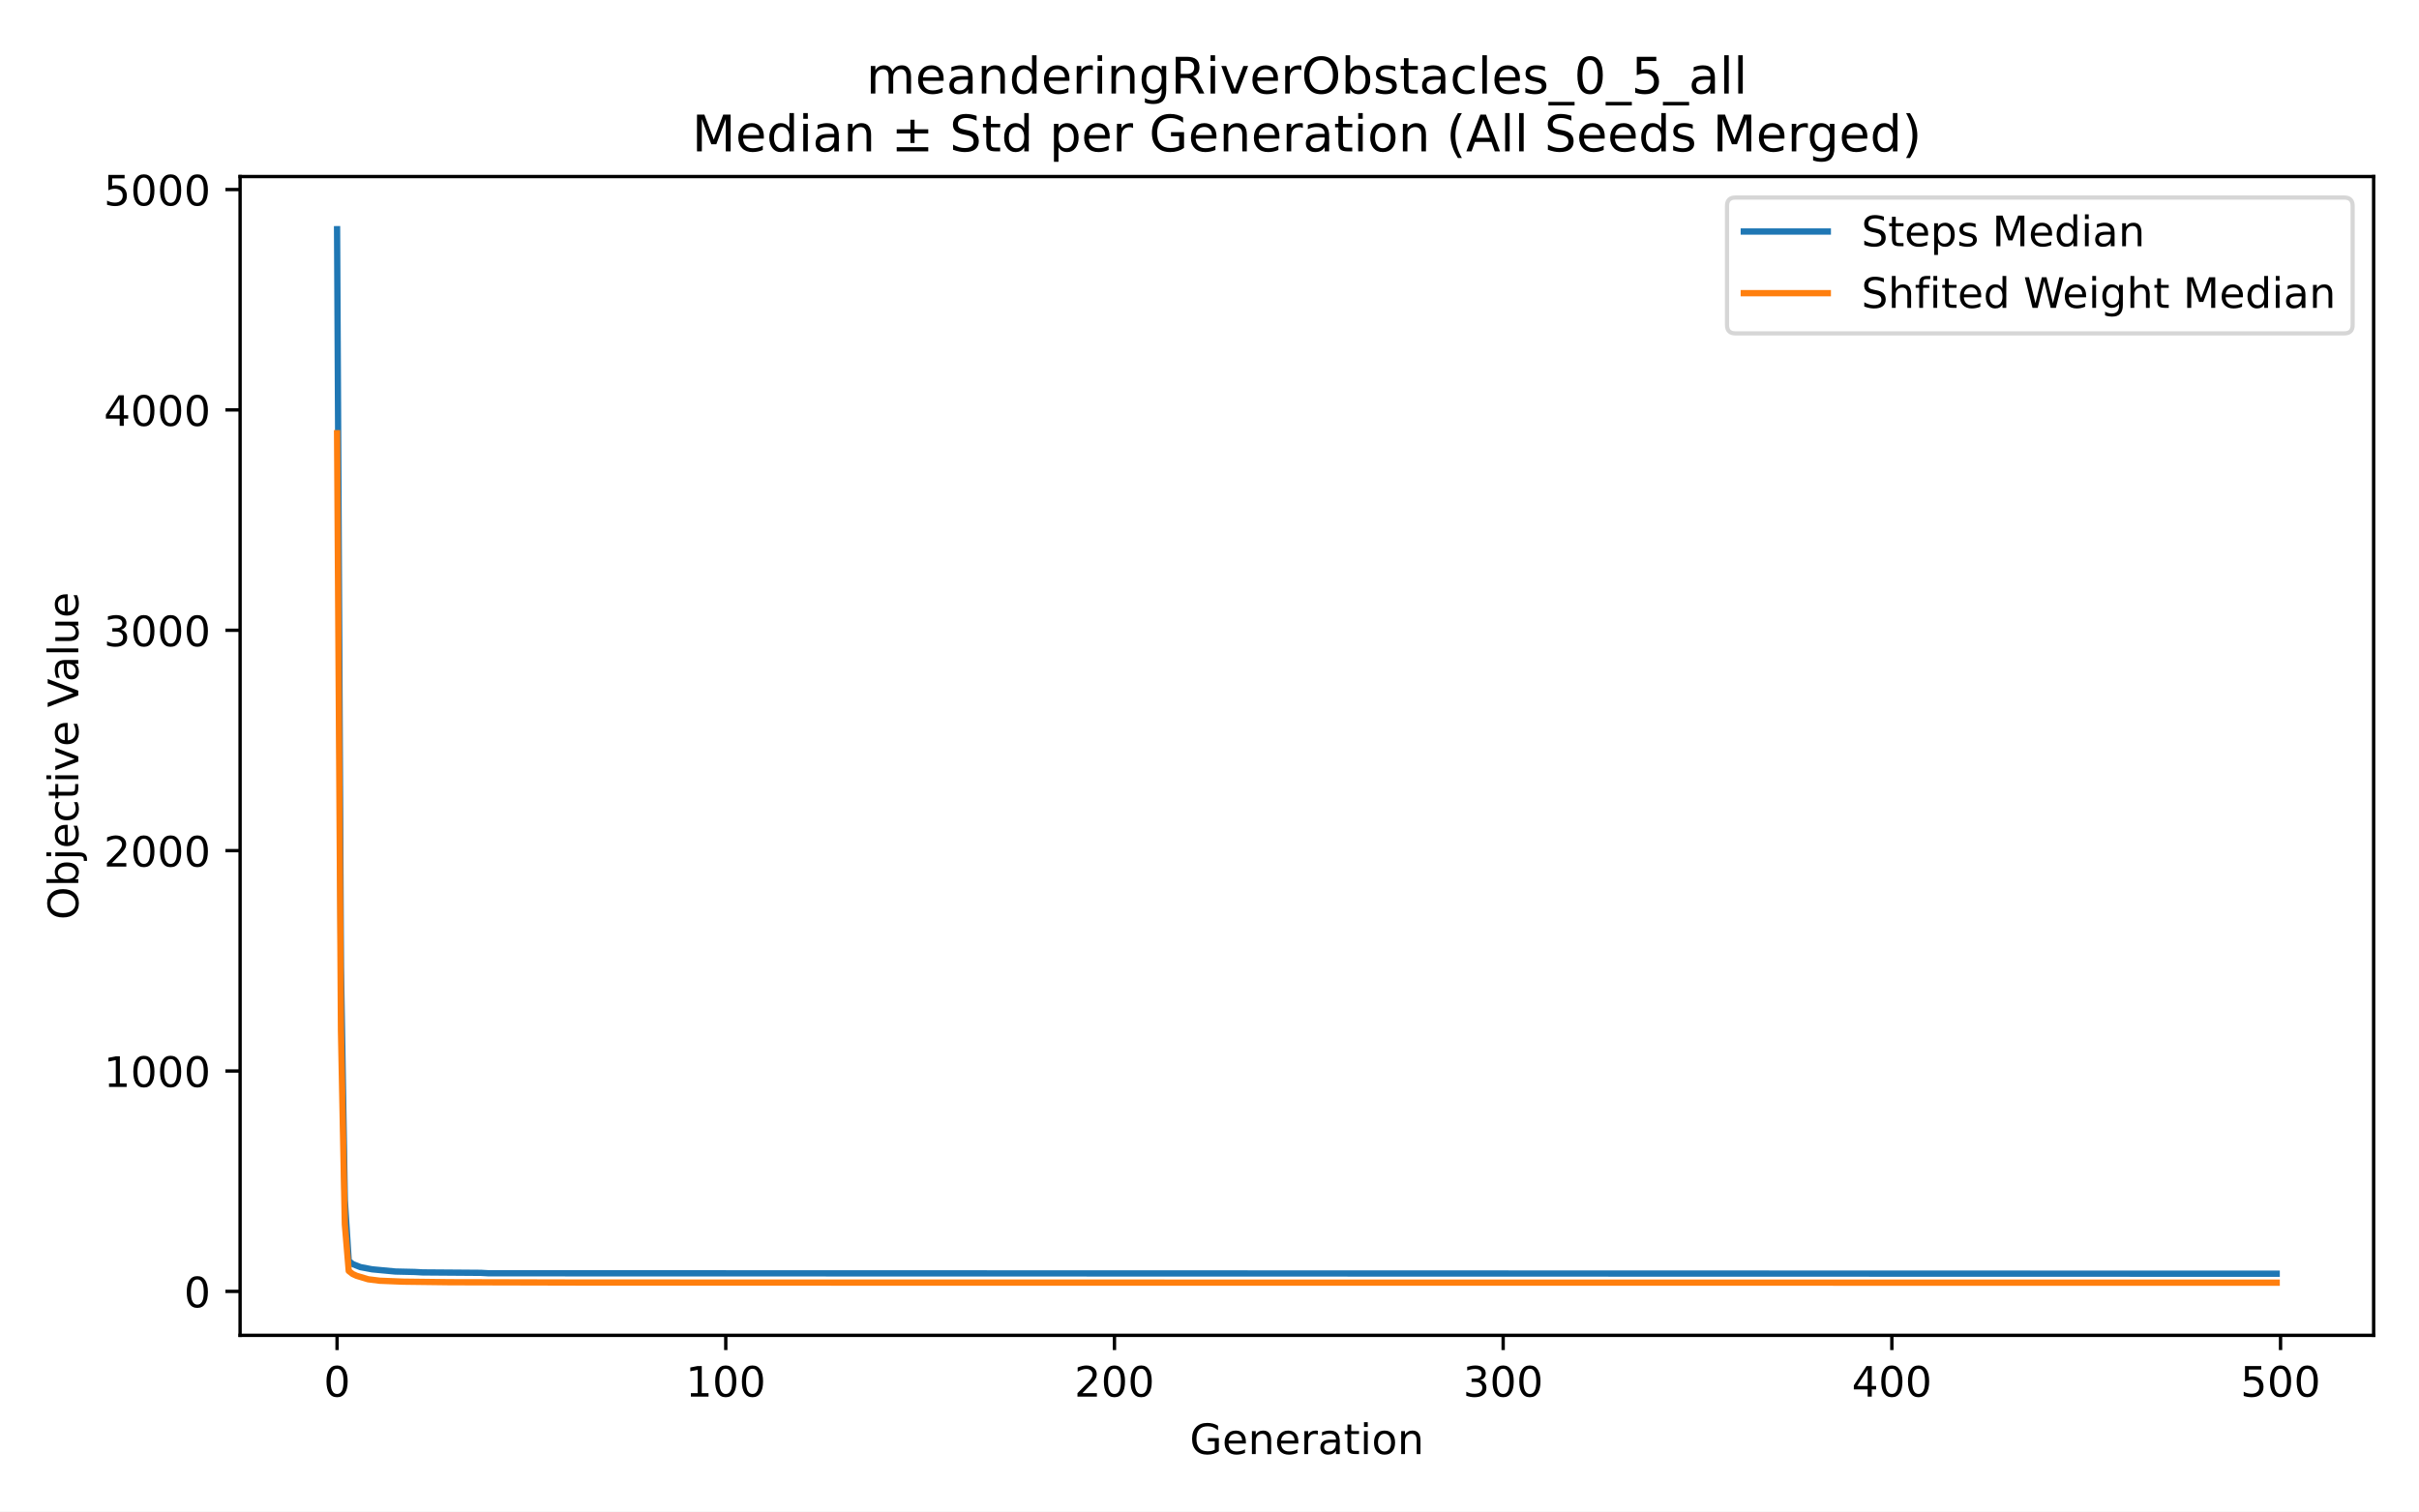
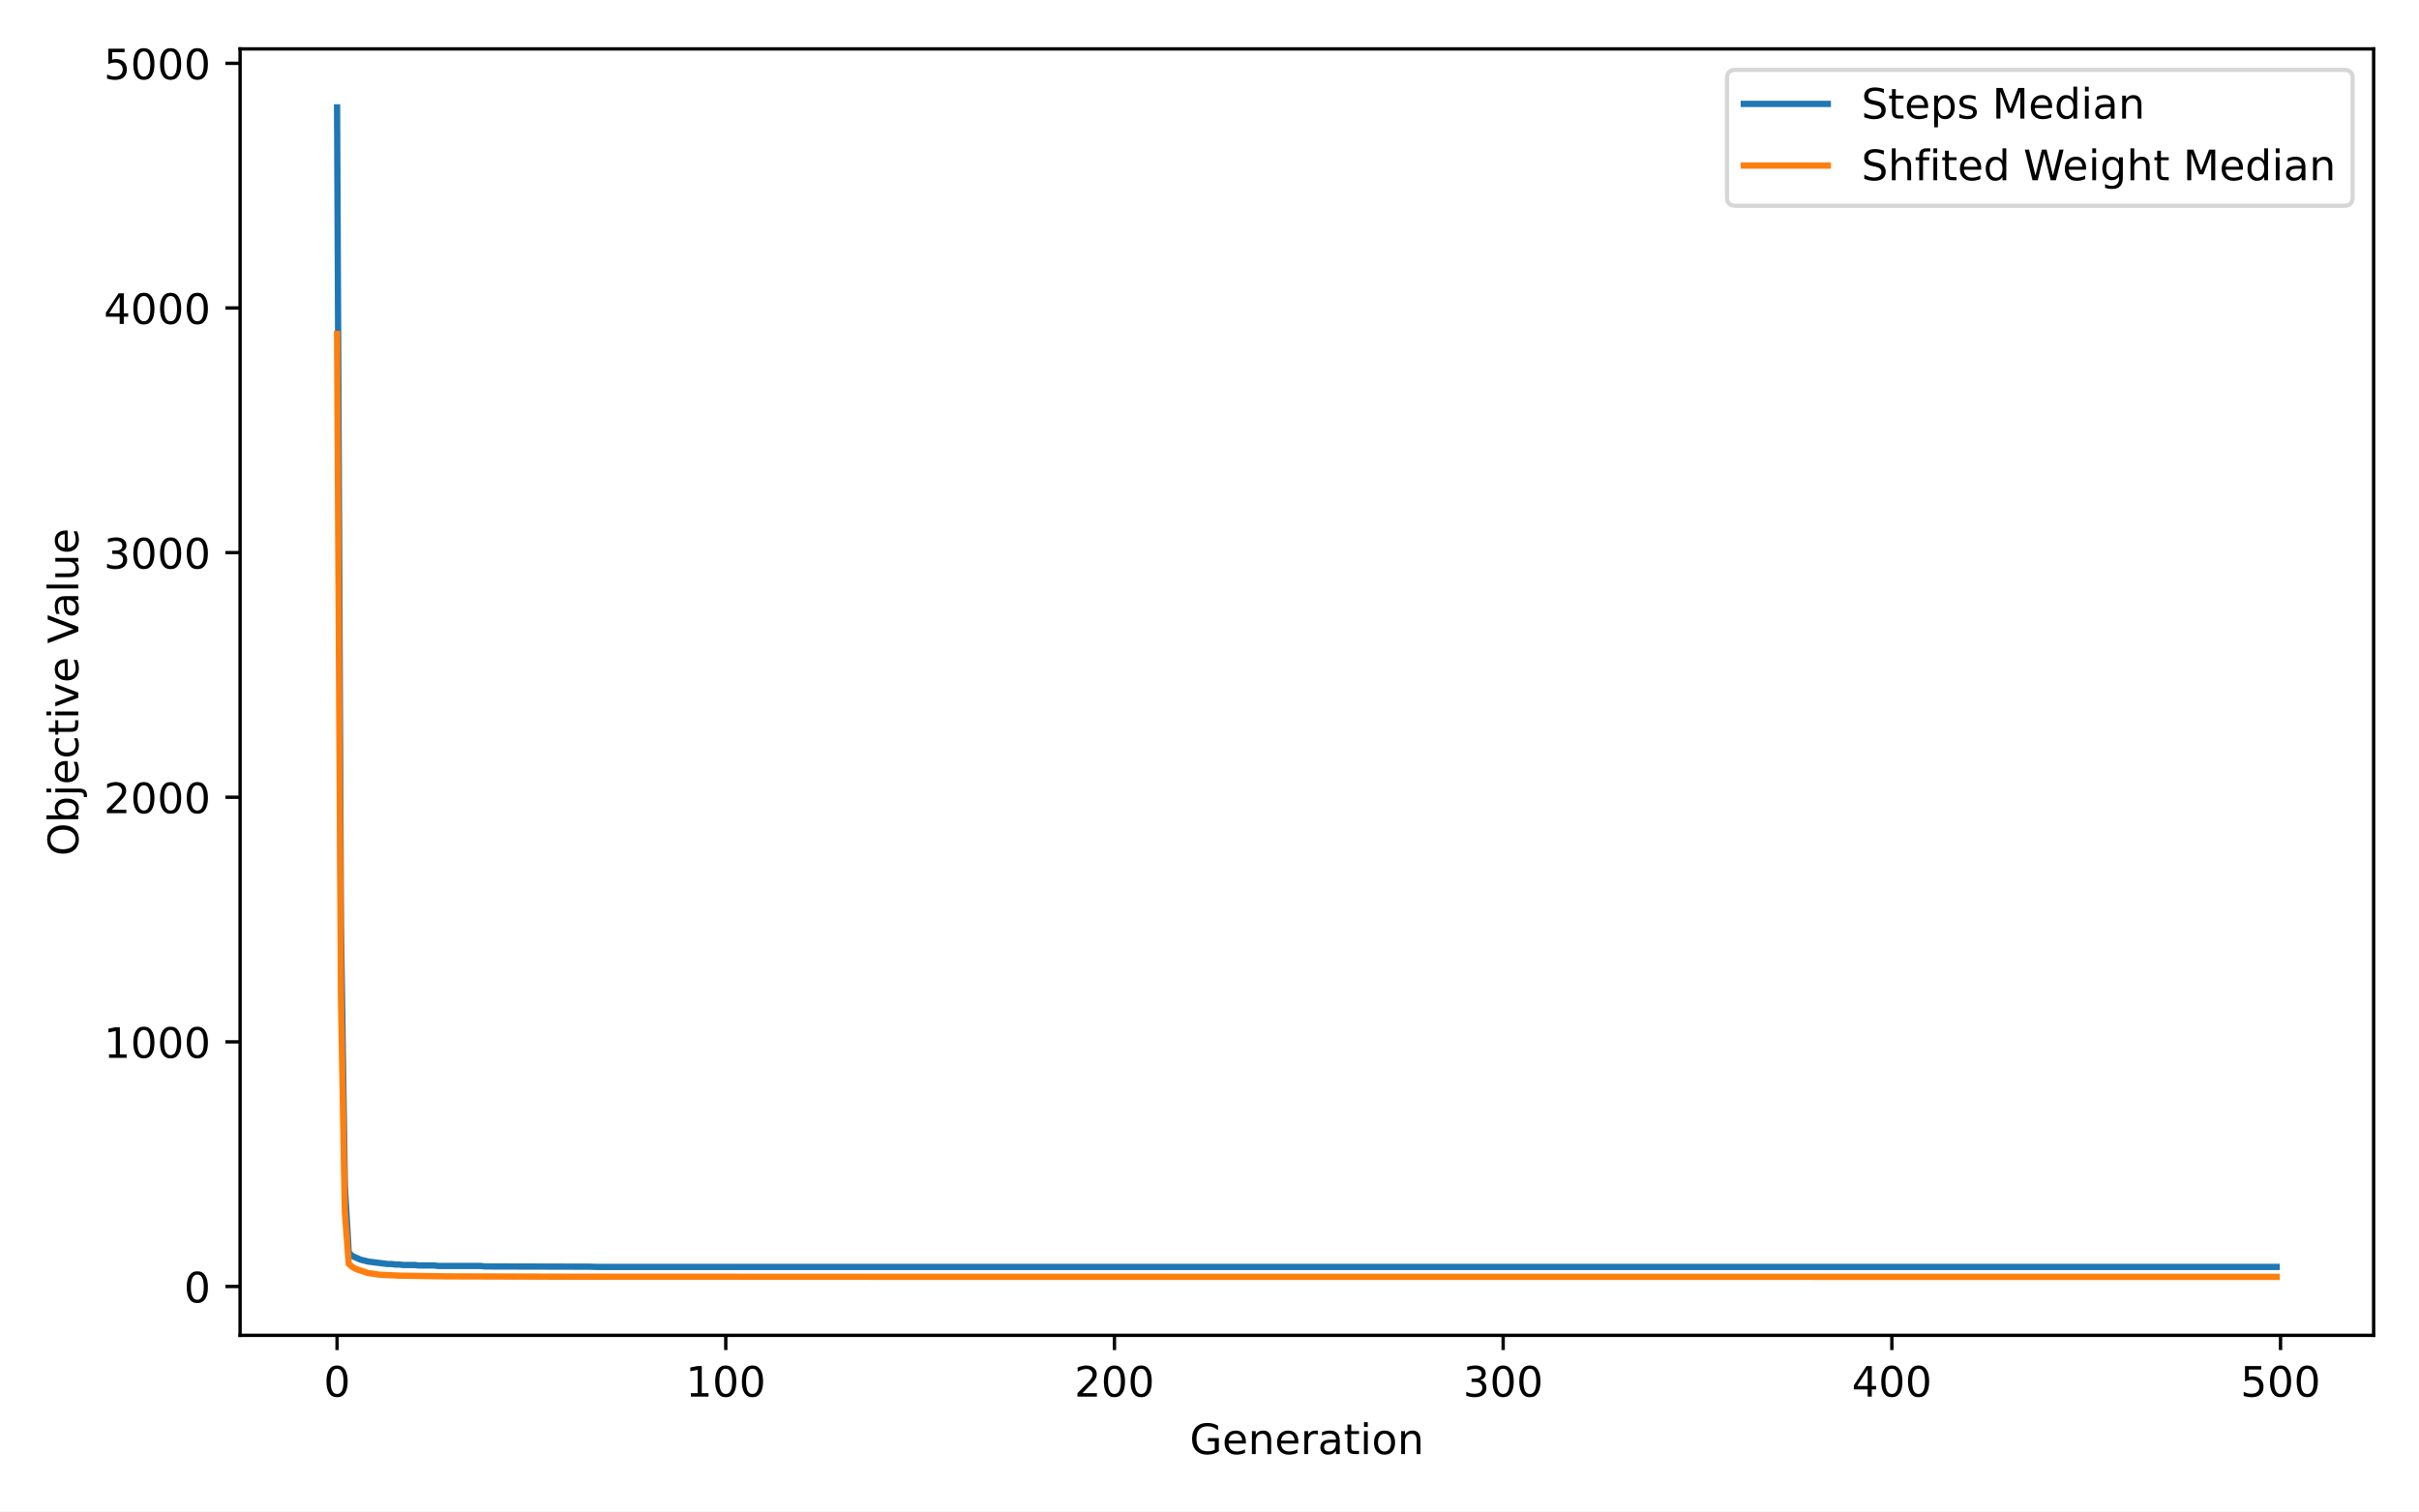
<svg xmlns="http://www.w3.org/2000/svg" xmlns:xlink="http://www.w3.org/1999/xlink" width="576pt" height="360pt" viewBox="0 0 576 360" version="1.1">
  <defs>
    <style type="text/css">*{stroke-linejoin: round; stroke-linecap: butt}</style>
  </defs>
  <g id="figure_1">
    <g id="patch_1">
      <path d="M 0 360  L 576 360  L 576 0  L 0 0  z " style="fill: #ffffff" />
    </g>
    <g id="axes_1">
      <g id="patch_2">
-         <path d="M 57.17 318.04  L 565.2 318.04  L 565.2 42.047  L 57.17 42.047  z " style="fill: #ffffff" />
+         <path d="M 57.17 318.04  L 565.2 318.04  L 565.2 11.648  L 57.17 11.648  z " style="fill: #ffffff" />
      </g>
      <g id="matplotlib.axis_1">
        <g id="xtick_1">
          <g id="line2d_1">
            <defs>
-               <path id="m5fe40864ac" d="M 0 0  L 0 3.5  " style="stroke: #000000; stroke-width: 0.8" />
-             </defs>
-             <g>
-               <use xlink:href="#m5fe40864ac" x="80.262" y="318.04" style="stroke: #000000; stroke-width: 0.8" />
+               <path id="m62bee8191a" d="M 0 0  L 0 3.5  " style="stroke: #000000; stroke-width: 0.8" />
+             </defs>
+             <g>
+               <use xlink:href="#m62bee8191a" x="80.262" y="318.04" style="stroke: #000000; stroke-width: 0.8" />
            </g>
          </g>
          <g id="text_1">
            <g transform="translate(77.08102 332.6384) scale(0.1 -0.1)">
              <defs>
                <path id="DejaVuSans-30" d="M 2034 4250  Q 1547 4250 1301 3770  Q 1056 3291 1056 2328  Q 1056 1369 1301 889  Q 1547 409 2034 409  Q 2525 409 2770 889  Q 3016 1369 3016 2328  Q 3016 3291 2770 3770  Q 2525 4250 2034 4250  z M 2034 4750  Q 2819 4750 3233 4129  Q 3647 3509 3647 2328  Q 3647 1150 3233 529  Q 2819 -91 2034 -91  Q 1250 -91 836 529  Q 422 1150 422 2328  Q 422 3509 836 4129  Q 1250 4750 2034 4750  z " transform="scale(0.015625)" />
              </defs>
              <use xlink:href="#DejaVuSans-30" />
            </g>
          </g>
        </g>
        <g id="xtick_2">
          <g id="line2d_2">
            <g>
-               <use xlink:href="#m5fe40864ac" x="172.816" y="318.04" style="stroke: #000000; stroke-width: 0.8" />
+               <use xlink:href="#m62bee8191a" x="172.816" y="318.04" style="stroke: #000000; stroke-width: 0.8" />
            </g>
          </g>
          <g id="text_2">
            <g transform="translate(163.2727 332.6384) scale(0.1 -0.1)">
              <defs>
                <path id="DejaVuSans-31" d="M 794 531  L 1825 531  L 1825 4091  L 703 3866  L 703 4441  L 1819 4666  L 2450 4666  L 2450 531  L 3481 531  L 3481 0  L 794 0  L 794 531  z " transform="scale(0.015625)" />
              </defs>
              <use xlink:href="#DejaVuSans-31" />
              <use xlink:href="#DejaVuSans-30" x="63.623" />
              <use xlink:href="#DejaVuSans-30" x="127.246" />
            </g>
          </g>
        </g>
        <g id="xtick_3">
          <g id="line2d_3">
            <g>
-               <use xlink:href="#m5fe40864ac" x="265.371" y="318.04" style="stroke: #000000; stroke-width: 0.8" />
+               <use xlink:href="#m62bee8191a" x="265.371" y="318.04" style="stroke: #000000; stroke-width: 0.8" />
            </g>
          </g>
          <g id="text_3">
            <g transform="translate(255.8269 332.6384) scale(0.1 -0.1)">
              <defs>
                <path id="DejaVuSans-32" d="M 1228 531  L 3431 531  L 3431 0  L 469 0  L 469 531  Q 828 903 1448 1529  Q 2069 2156 2228 2338  Q 2531 2678 2651 2914  Q 2772 3150 2772 3378  Q 2772 3750 2511 3984  Q 2250 4219 1831 4219  Q 1534 4219 1204 4116  Q 875 4013 500 3803  L 500 4441  Q 881 4594 1212 4672  Q 1544 4750 1819 4750  Q 2544 4750 2975 4387  Q 3406 4025 3406 3419  Q 3406 3131 3298 2873  Q 3191 2616 2906 2266  Q 2828 2175 2409 1742  Q 1991 1309 1228 531  z " transform="scale(0.015625)" />
              </defs>
              <use xlink:href="#DejaVuSans-32" />
              <use xlink:href="#DejaVuSans-30" x="63.623" />
              <use xlink:href="#DejaVuSans-30" x="127.246" />
            </g>
          </g>
        </g>
        <g id="xtick_4">
          <g id="line2d_4">
            <g>
-               <use xlink:href="#m5fe40864ac" x="357.925" y="318.04" style="stroke: #000000; stroke-width: 0.8" />
+               <use xlink:href="#m62bee8191a" x="357.925" y="318.04" style="stroke: #000000; stroke-width: 0.8" />
            </g>
          </g>
          <g id="text_4">
            <g transform="translate(348.3811 332.6384) scale(0.1 -0.1)">
              <defs>
                <path id="DejaVuSans-33" d="M 2597 2516  Q 3050 2419 3304 2112  Q 3559 1806 3559 1356  Q 3559 666 3084 287  Q 2609 -91 1734 -91  Q 1441 -91 1130 -33  Q 819 25 488 141  L 488 750  Q 750 597 1062 519  Q 1375 441 1716 441  Q 2309 441 2620 675  Q 2931 909 2931 1356  Q 2931 1769 2642 2001  Q 2353 2234 1838 2234  L 1294 2234  L 1294 2753  L 1863 2753  Q 2328 2753 2575 2939  Q 2822 3125 2822 3475  Q 2822 3834 2567 4026  Q 2313 4219 1838 4219  Q 1578 4219 1281 4162  Q 984 4106 628 3988  L 628 4550  Q 988 4650 1302 4700  Q 1616 4750 1894 4750  Q 2613 4750 3031 4423  Q 3450 4097 3450 3541  Q 3450 3153 3228 2886  Q 3006 2619 2597 2516  z " transform="scale(0.015625)" />
              </defs>
              <use xlink:href="#DejaVuSans-33" />
              <use xlink:href="#DejaVuSans-30" x="63.623" />
              <use xlink:href="#DejaVuSans-30" x="127.246" />
            </g>
          </g>
        </g>
        <g id="xtick_5">
          <g id="line2d_5">
            <g>
-               <use xlink:href="#m5fe40864ac" x="450.479" y="318.04" style="stroke: #000000; stroke-width: 0.8" />
+               <use xlink:href="#m62bee8191a" x="450.479" y="318.04" style="stroke: #000000; stroke-width: 0.8" />
            </g>
          </g>
          <g id="text_5">
            <g transform="translate(440.9353 332.6384) scale(0.1 -0.1)">
              <defs>
                <path id="DejaVuSans-34" d="M 2419 4116  L 825 1625  L 2419 1625  L 2419 4116  z M 2253 4666  L 3047 4666  L 3047 1625  L 3713 1625  L 3713 1100  L 3047 1100  L 3047 0  L 2419 0  L 2419 1100  L 313 1100  L 313 1709  L 2253 4666  z " transform="scale(0.015625)" />
              </defs>
              <use xlink:href="#DejaVuSans-34" />
              <use xlink:href="#DejaVuSans-30" x="63.623" />
              <use xlink:href="#DejaVuSans-30" x="127.246" />
            </g>
          </g>
        </g>
        <g id="xtick_6">
          <g id="line2d_6">
            <g>
-               <use xlink:href="#m5fe40864ac" x="543.033" y="318.04" style="stroke: #000000; stroke-width: 0.8" />
+               <use xlink:href="#m62bee8191a" x="543.033" y="318.04" style="stroke: #000000; stroke-width: 0.8" />
            </g>
          </g>
          <g id="text_6">
            <g transform="translate(533.4895 332.6384) scale(0.1 -0.1)">
              <defs>
                <path id="DejaVuSans-35" d="M 691 4666  L 3169 4666  L 3169 4134  L 1269 4134  L 1269 2991  Q 1406 3038 1543 3061  Q 1681 3084 1819 3084  Q 2600 3084 3056 2656  Q 3513 2228 3513 1497  Q 3513 744 3044 326  Q 2575 -91 1722 -91  Q 1428 -91 1123 -41  Q 819 9 494 109  L 494 744  Q 775 591 1075 516  Q 1375 441 1709 441  Q 2250 441 2565 725  Q 2881 1009 2881 1497  Q 2881 1984 2565 2268  Q 2250 2553 1709 2553  Q 1456 2553 1204 2497  Q 953 2441 691 2322  L 691 4666  z " transform="scale(0.015625)" />
              </defs>
              <use xlink:href="#DejaVuSans-35" />
              <use xlink:href="#DejaVuSans-30" x="63.623" />
              <use xlink:href="#DejaVuSans-30" x="127.246" />
            </g>
          </g>
        </g>
        <g id="text_7">
          <g transform="translate(283.292 346.3166) scale(0.1 -0.1)">
            <defs>
              <path id="DejaVuSans-47" d="M 3809 666  L 3809 1919  L 2778 1919  L 2778 2438  L 4434 2438  L 4434 434  Q 4069 175 3628 42  Q 3188 -91 2688 -91  Q 1594 -91 976 548  Q 359 1188 359 2328  Q 359 3472 976 4111  Q 1594 4750 2688 4750  Q 3144 4750 3555 4637  Q 3966 4525 4313 4306  L 4313 3634  Q 3963 3931 3569 4081  Q 3175 4231 2741 4231  Q 1884 4231 1454 3753  Q 1025 3275 1025 2328  Q 1025 1384 1454 906  Q 1884 428 2741 428  Q 3075 428 3337 486  Q 3600 544 3809 666  z " transform="scale(0.015625)" />
              <path id="DejaVuSans-65" d="M 3597 1894  L 3597 1613  L 953 1613  Q 991 1019 1311 708  Q 1631 397 2203 397  Q 2534 397 2845 478  Q 3156 559 3463 722  L 3463 178  Q 3153 47 2828 -22  Q 2503 -91 2169 -91  Q 1331 -91 842 396  Q 353 884 353 1716  Q 353 2575 817 3079  Q 1281 3584 2069 3584  Q 2775 3584 3186 3129  Q 3597 2675 3597 1894  z M 3022 2063  Q 3016 2534 2758 2815  Q 2500 3097 2075 3097  Q 1594 3097 1305 2825  Q 1016 2553 972 2059  L 3022 2063  z " transform="scale(0.015625)" />
              <path id="DejaVuSans-6e" d="M 3513 2113  L 3513 0  L 2938 0  L 2938 2094  Q 2938 2591 2744 2837  Q 2550 3084 2163 3084  Q 1697 3084 1428 2787  Q 1159 2491 1159 1978  L 1159 0  L 581 0  L 581 3500  L 1159 3500  L 1159 2956  Q 1366 3272 1645 3428  Q 1925 3584 2291 3584  Q 2894 3584 3203 3211  Q 3513 2838 3513 2113  z " transform="scale(0.015625)" />
              <path id="DejaVuSans-72" d="M 2631 2963  Q 2534 3019 2420 3045  Q 2306 3072 2169 3072  Q 1681 3072 1420 2755  Q 1159 2438 1159 1844  L 1159 0  L 581 0  L 581 3500  L 1159 3500  L 1159 2956  Q 1341 3275 1631 3429  Q 1922 3584 2338 3584  Q 2397 3584 2469 3576  Q 2541 3569 2628 3553  L 2631 2963  z " transform="scale(0.015625)" />
              <path id="DejaVuSans-61" d="M 2194 1759  Q 1497 1759 1228 1600  Q 959 1441 959 1056  Q 959 750 1161 570  Q 1363 391 1709 391  Q 2188 391 2477 730  Q 2766 1069 2766 1631  L 2766 1759  L 2194 1759  z M 3341 1997  L 3341 0  L 2766 0  L 2766 531  Q 2569 213 2275 61  Q 1981 -91 1556 -91  Q 1019 -91 701 211  Q 384 513 384 1019  Q 384 1609 779 1909  Q 1175 2209 1959 2209  L 2766 2209  L 2766 2266  Q 2766 2663 2505 2880  Q 2244 3097 1772 3097  Q 1472 3097 1187 3025  Q 903 2953 641 2809  L 641 3341  Q 956 3463 1253 3523  Q 1550 3584 1831 3584  Q 2591 3584 2966 3190  Q 3341 2797 3341 1997  z " transform="scale(0.015625)" />
              <path id="DejaVuSans-74" d="M 1172 4494  L 1172 3500  L 2356 3500  L 2356 3053  L 1172 3053  L 1172 1153  Q 1172 725 1289 603  Q 1406 481 1766 481  L 2356 481  L 2356 0  L 1766 0  Q 1100 0 847 248  Q 594 497 594 1153  L 594 3053  L 172 3053  L 172 3500  L 594 3500  L 594 4494  L 1172 4494  z " transform="scale(0.015625)" />
              <path id="DejaVuSans-69" d="M 603 3500  L 1178 3500  L 1178 0  L 603 0  L 603 3500  z M 603 4863  L 1178 4863  L 1178 4134  L 603 4134  L 603 4863  z " transform="scale(0.015625)" />
              <path id="DejaVuSans-6f" d="M 1959 3097  Q 1497 3097 1228 2736  Q 959 2375 959 1747  Q 959 1119 1226 758  Q 1494 397 1959 397  Q 2419 397 2687 759  Q 2956 1122 2956 1747  Q 2956 2369 2687 2733  Q 2419 3097 1959 3097  z M 1959 3584  Q 2709 3584 3137 3096  Q 3566 2609 3566 1747  Q 3566 888 3137 398  Q 2709 -91 1959 -91  Q 1206 -91 779 398  Q 353 888 353 1747  Q 353 2609 779 3096  Q 1206 3584 1959 3584  z " transform="scale(0.015625)" />
            </defs>
            <use xlink:href="#DejaVuSans-47" />
            <use xlink:href="#DejaVuSans-65" x="77.49" />
            <use xlink:href="#DejaVuSans-6e" x="139.014" />
            <use xlink:href="#DejaVuSans-65" x="202.393" />
            <use xlink:href="#DejaVuSans-72" x="263.916" />
            <use xlink:href="#DejaVuSans-61" x="305.029" />
            <use xlink:href="#DejaVuSans-74" x="366.309" />
            <use xlink:href="#DejaVuSans-69" x="405.518" />
            <use xlink:href="#DejaVuSans-6f" x="433.301" />
            <use xlink:href="#DejaVuSans-6e" x="494.482" />
          </g>
        </g>
      </g>
      <g id="matplotlib.axis_2">
        <g id="ytick_1">
          <g id="line2d_7">
            <defs>
-               <path id="ma87f4f0c50" d="M 0 0  L -3.5 0  " style="stroke: #000000; stroke-width: 0.8" />
-             </defs>
-             <g>
-               <use xlink:href="#ma87f4f0c50" x="57.17" y="307.563" style="stroke: #000000; stroke-width: 0.8" />
+               <path id="ma4308f05cc" d="M 0 0  L -3.5 0  " style="stroke: #000000; stroke-width: 0.8" />
+             </defs>
+             <g>
+               <use xlink:href="#ma4308f05cc" x="57.17" y="306.409" style="stroke: #000000; stroke-width: 0.8" />
            </g>
          </g>
          <g id="text_8">
-             <g transform="translate(43.8075 311.3623) scale(0.1 -0.1)">
+             <g transform="translate(43.8075 310.2084) scale(0.1 -0.1)">
              <use xlink:href="#DejaVuSans-30" />
            </g>
          </g>
        </g>
        <g id="ytick_2">
          <g id="line2d_8">
            <g>
-               <use xlink:href="#ma87f4f0c50" x="57.17" y="255.08" style="stroke: #000000; stroke-width: 0.8" />
+               <use xlink:href="#ma4308f05cc" x="57.17" y="248.145" style="stroke: #000000; stroke-width: 0.8" />
            </g>
          </g>
          <g id="text_9">
-             <g transform="translate(24.72 258.8788) scale(0.1 -0.1)">
+             <g transform="translate(24.72 251.9441) scale(0.1 -0.1)">
              <use xlink:href="#DejaVuSans-31" />
              <use xlink:href="#DejaVuSans-30" x="63.623" />
              <use xlink:href="#DejaVuSans-30" x="127.246" />
              <use xlink:href="#DejaVuSans-30" x="190.869" />
            </g>
          </g>
        </g>
        <g id="ytick_3">
          <g id="line2d_9">
            <g>
-               <use xlink:href="#ma87f4f0c50" x="57.17" y="202.596" style="stroke: #000000; stroke-width: 0.8" />
+               <use xlink:href="#ma4308f05cc" x="57.17" y="189.881" style="stroke: #000000; stroke-width: 0.8" />
            </g>
          </g>
          <g id="text_10">
-             <g transform="translate(24.72 206.3952) scale(0.1 -0.1)">
+             <g transform="translate(24.72 193.6798) scale(0.1 -0.1)">
              <use xlink:href="#DejaVuSans-32" />
              <use xlink:href="#DejaVuSans-30" x="63.623" />
              <use xlink:href="#DejaVuSans-30" x="127.246" />
              <use xlink:href="#DejaVuSans-30" x="190.869" />
            </g>
          </g>
        </g>
        <g id="ytick_4">
          <g id="line2d_10">
            <g>
-               <use xlink:href="#ma87f4f0c50" x="57.17" y="150.112" style="stroke: #000000; stroke-width: 0.8" />
+               <use xlink:href="#ma4308f05cc" x="57.17" y="131.616" style="stroke: #000000; stroke-width: 0.8" />
            </g>
          </g>
          <g id="text_11">
-             <g transform="translate(24.72 153.9117) scale(0.1 -0.1)">
+             <g transform="translate(24.72 135.4155) scale(0.1 -0.1)">
              <use xlink:href="#DejaVuSans-33" />
              <use xlink:href="#DejaVuSans-30" x="63.623" />
              <use xlink:href="#DejaVuSans-30" x="127.246" />
              <use xlink:href="#DejaVuSans-30" x="190.869" />
            </g>
          </g>
        </g>
        <g id="ytick_5">
          <g id="line2d_11">
            <g>
-               <use xlink:href="#ma87f4f0c50" x="57.17" y="97.629" style="stroke: #000000; stroke-width: 0.8" />
+               <use xlink:href="#ma4308f05cc" x="57.17" y="73.352" style="stroke: #000000; stroke-width: 0.8" />
            </g>
          </g>
          <g id="text_12">
-             <g transform="translate(24.72 101.4281) scale(0.1 -0.1)">
+             <g transform="translate(24.72 77.1512) scale(0.1 -0.1)">
              <use xlink:href="#DejaVuSans-34" />
              <use xlink:href="#DejaVuSans-30" x="63.623" />
              <use xlink:href="#DejaVuSans-30" x="127.246" />
              <use xlink:href="#DejaVuSans-30" x="190.869" />
            </g>
          </g>
        </g>
        <g id="ytick_6">
          <g id="line2d_12">
            <g>
-               <use xlink:href="#ma87f4f0c50" x="57.17" y="45.145" style="stroke: #000000; stroke-width: 0.8" />
+               <use xlink:href="#ma4308f05cc" x="57.17" y="15.088" style="stroke: #000000; stroke-width: 0.8" />
            </g>
          </g>
          <g id="text_13">
-             <g transform="translate(24.72 48.94455) scale(0.1 -0.1)">
+             <g transform="translate(24.72 18.8869) scale(0.1 -0.1)">
              <use xlink:href="#DejaVuSans-35" />
              <use xlink:href="#DejaVuSans-30" x="63.623" />
              <use xlink:href="#DejaVuSans-30" x="127.246" />
              <use xlink:href="#DejaVuSans-30" x="190.869" />
            </g>
          </g>
        </g>
        <g id="text_14">
-           <g transform="translate(18.64031 219.0741) rotate(-90) scale(0.1 -0.1)">
+           <g transform="translate(18.64031 203.8747) rotate(-90) scale(0.1 -0.1)">
            <defs>
              <path id="DejaVuSans-4f" d="M 2522 4238  Q 1834 4238 1429 3725  Q 1025 3213 1025 2328  Q 1025 1447 1429 934  Q 1834 422 2522 422  Q 3209 422 3611 934  Q 4013 1447 4013 2328  Q 4013 3213 3611 3725  Q 3209 4238 2522 4238  z M 2522 4750  Q 3503 4750 4090 4092  Q 4678 3434 4678 2328  Q 4678 1225 4090 567  Q 3503 -91 2522 -91  Q 1538 -91 948 565  Q 359 1222 359 2328  Q 359 3434 948 4092  Q 1538 4750 2522 4750  z " transform="scale(0.015625)" />
              <path id="DejaVuSans-62" d="M 3116 1747  Q 3116 2381 2855 2742  Q 2594 3103 2138 3103  Q 1681 3103 1420 2742  Q 1159 2381 1159 1747  Q 1159 1113 1420 752  Q 1681 391 2138 391  Q 2594 391 2855 752  Q 3116 1113 3116 1747  z M 1159 2969  Q 1341 3281 1617 3432  Q 1894 3584 2278 3584  Q 2916 3584 3314 3078  Q 3713 2572 3713 1747  Q 3713 922 3314 415  Q 2916 -91 2278 -91  Q 1894 -91 1617 61  Q 1341 213 1159 525  L 1159 0  L 581 0  L 581 4863  L 1159 4863  L 1159 2969  z " transform="scale(0.015625)" />
              <path id="DejaVuSans-6a" d="M 603 3500  L 1178 3500  L 1178 -63  Q 1178 -731 923 -1031  Q 669 -1331 103 -1331  L -116 -1331  L -116 -844  L 38 -844  Q 366 -844 484 -692  Q 603 -541 603 -63  L 603 3500  z M 603 4863  L 1178 4863  L 1178 4134  L 603 4134  L 603 4863  z " transform="scale(0.015625)" />
              <path id="DejaVuSans-63" d="M 3122 3366  L 3122 2828  Q 2878 2963 2633 3030  Q 2388 3097 2138 3097  Q 1578 3097 1268 2742  Q 959 2388 959 1747  Q 959 1106 1268 751  Q 1578 397 2138 397  Q 2388 397 2633 464  Q 2878 531 3122 666  L 3122 134  Q 2881 22 2623 -34  Q 2366 -91 2075 -91  Q 1284 -91 818 406  Q 353 903 353 1747  Q 353 2603 823 3093  Q 1294 3584 2113 3584  Q 2378 3584 2631 3529  Q 2884 3475 3122 3366  z " transform="scale(0.015625)" />
              <path id="DejaVuSans-76" d="M 191 3500  L 800 3500  L 1894 563  L 2988 3500  L 3597 3500  L 2284 0  L 1503 0  L 191 3500  z " transform="scale(0.015625)" />
              <path id="DejaVuSans-20" transform="scale(0.015625)" />
              <path id="DejaVuSans-56" d="M 1831 0  L 50 4666  L 709 4666  L 2188 738  L 3669 4666  L 4325 4666  L 2547 0  L 1831 0  z " transform="scale(0.015625)" />
              <path id="DejaVuSans-6c" d="M 603 4863  L 1178 4863  L 1178 0  L 603 0  L 603 4863  z " transform="scale(0.015625)" />
              <path id="DejaVuSans-75" d="M 544 1381  L 544 3500  L 1119 3500  L 1119 1403  Q 1119 906 1312 657  Q 1506 409 1894 409  Q 2359 409 2629 706  Q 2900 1003 2900 1516  L 2900 3500  L 3475 3500  L 3475 0  L 2900 0  L 2900 538  Q 2691 219 2414 64  Q 2138 -91 1772 -91  Q 1169 -91 856 284  Q 544 659 544 1381  z M 1991 3584  L 1991 3584  z " transform="scale(0.015625)" />
            </defs>
            <use xlink:href="#DejaVuSans-4f" />
            <use xlink:href="#DejaVuSans-62" x="78.711" />
            <use xlink:href="#DejaVuSans-6a" x="142.188" />
            <use xlink:href="#DejaVuSans-65" x="169.971" />
            <use xlink:href="#DejaVuSans-63" x="231.494" />
            <use xlink:href="#DejaVuSans-74" x="286.475" />
            <use xlink:href="#DejaVuSans-69" x="325.684" />
            <use xlink:href="#DejaVuSans-76" x="353.467" />
            <use xlink:href="#DejaVuSans-65" x="412.646" />
            <use xlink:href="#DejaVuSans-20" x="474.17" />
            <use xlink:href="#DejaVuSans-56" x="505.957" />
            <use xlink:href="#DejaVuSans-61" x="566.615" />
            <use xlink:href="#DejaVuSans-6c" x="627.895" />
            <use xlink:href="#DejaVuSans-75" x="655.678" />
            <use xlink:href="#DejaVuSans-65" x="719.057" />
          </g>
        </g>
      </g>
      <g id="line2d_13">
-         <path d="M 80.262 54.592  L 81.188 230.255  L 82.113 285.835  L 83.039 300.32  L 83.964 301.055  L 85.816 301.79  L 88.592 302.315  L 94.145 302.84  L 98.773 302.945  L 100.624 303.05  L 114.507 303.154  L 116.358 303.259  L 542.108 303.364  L 542.108 303.364  " clip-path="url(#pc62452827b)" style="fill: none; stroke: #1f77b4; stroke-width: 1.5; stroke-linecap: square" />
+         <path d="M 80.262 25.575  L 81.188 220.586  L 82.113 282.288  L 83.039 298.369  L 83.964 299.184  L 85.816 300  L 87.667 300.466  L 92.294 301.049  L 93.22 301.049  L 94.145 301.165  L 95.071 301.165  L 95.996 301.282  L 98.773 301.282  L 99.699 301.398  L 103.401 301.398  L 104.326 301.515  L 114.507 301.515  L 115.433 301.631  L 140.423 301.69  L 142.274 301.748  L 542.108 301.748  L 542.108 301.748  " clip-path="url(#p693c5e9f2c)" style="fill: none; stroke: #1f77b4; stroke-width: 1.5; stroke-linecap: square" />
      </g>
      <g id="line2d_14">
-         <path d="M 80.262 103.189  L 81.188 245.353  L 82.113 291.6  L 83.039 302.701  L 83.964 303.422  L 84.89 303.853  L 87.667 304.688  L 90.443 305.036  L 95.996 305.253  L 107.103 305.39  L 139.497 305.465  L 249.636 305.483  L 542.108 305.494  L 542.108 305.494  " clip-path="url(#pc62452827b)" style="fill: none; stroke: #ff7f0e; stroke-width: 1.5; stroke-linecap: square" />
+         <path d="M 80.262 79.524  L 81.188 237.347  L 82.113 288.687  L 83.039 301.012  L 83.964 301.812  L 84.89 302.291  L 87.667 303.217  L 90.443 303.603  L 95.071 303.822  L 106.177 303.991  L 136.72 304.079  L 252.413 304.101  L 532.852 304.112  L 542.108 304.112  L 542.108 304.112  " clip-path="url(#p693c5e9f2c)" style="fill: none; stroke: #ff7f0e; stroke-width: 1.5; stroke-linecap: square" />
      </g>
      <g id="patch_3">
-         <path d="M 57.17 318.04  L 57.17 42.047  " style="fill: none; stroke: #000000; stroke-width: 0.8; stroke-linejoin: miter; stroke-linecap: square" />
+         <path d="M 57.17 318.04  L 57.17 11.648  " style="fill: none; stroke: #000000; stroke-width: 0.8; stroke-linejoin: miter; stroke-linecap: square" />
      </g>
      <g id="patch_4">
-         <path d="M 565.2 318.04  L 565.2 42.047  " style="fill: none; stroke: #000000; stroke-width: 0.8; stroke-linejoin: miter; stroke-linecap: square" />
+         <path d="M 565.2 318.04  L 565.2 11.648  " style="fill: none; stroke: #000000; stroke-width: 0.8; stroke-linejoin: miter; stroke-linecap: square" />
      </g>
      <g id="patch_5">
        <path d="M 57.17 318.04  L 565.2 318.04  " style="fill: none; stroke: #000000; stroke-width: 0.8; stroke-linejoin: miter; stroke-linecap: square" />
      </g>
      <g id="patch_6">
-         <path d="M 57.17 42.047  L 565.2 42.047  " style="fill: none; stroke: #000000; stroke-width: 0.8; stroke-linejoin: miter; stroke-linecap: square" />
-       </g>
-       <g id="text_15">
-         <g transform="translate(206.2619 22.27613) scale(0.12 -0.12)">
-           <defs>
-             <path id="DejaVuSans-6d" d="M 3328 2828  Q 3544 3216 3844 3400  Q 4144 3584 4550 3584  Q 5097 3584 5394 3201  Q 5691 2819 5691 2113  L 5691 0  L 5113 0  L 5113 2094  Q 5113 2597 4934 2840  Q 4756 3084 4391 3084  Q 3944 3084 3684 2787  Q 3425 2491 3425 1978  L 3425 0  L 2847 0  L 2847 2094  Q 2847 2600 2669 2842  Q 2491 3084 2119 3084  Q 1678 3084 1418 2786  Q 1159 2488 1159 1978  L 1159 0  L 581 0  L 581 3500  L 1159 3500  L 1159 2956  Q 1356 3278 1631 3431  Q 1906 3584 2284 3584  Q 2666 3584 2933 3390  Q 3200 3197 3328 2828  z " transform="scale(0.015625)" />
-             <path id="DejaVuSans-64" d="M 2906 2969  L 2906 4863  L 3481 4863  L 3481 0  L 2906 0  L 2906 525  Q 2725 213 2448 61  Q 2172 -91 1784 -91  Q 1150 -91 751 415  Q 353 922 353 1747  Q 353 2572 751 3078  Q 1150 3584 1784 3584  Q 2172 3584 2448 3432  Q 2725 3281 2906 2969  z M 947 1747  Q 947 1113 1208 752  Q 1469 391 1925 391  Q 2381 391 2643 752  Q 2906 1113 2906 1747  Q 2906 2381 2643 2742  Q 2381 3103 1925 3103  Q 1469 3103 1208 2742  Q 947 2381 947 1747  z " transform="scale(0.015625)" />
-             <path id="DejaVuSans-67" d="M 2906 1791  Q 2906 2416 2648 2759  Q 2391 3103 1925 3103  Q 1463 3103 1205 2759  Q 947 2416 947 1791  Q 947 1169 1205 825  Q 1463 481 1925 481  Q 2391 481 2648 825  Q 2906 1169 2906 1791  z M 3481 434  Q 3481 -459 3084 -895  Q 2688 -1331 1869 -1331  Q 1566 -1331 1297 -1286  Q 1028 -1241 775 -1147  L 775 -588  Q 1028 -725 1275 -790  Q 1522 -856 1778 -856  Q 2344 -856 2625 -561  Q 2906 -266 2906 331  L 2906 616  Q 2728 306 2450 153  Q 2172 0 1784 0  Q 1141 0 747 490  Q 353 981 353 1791  Q 353 2603 747 3093  Q 1141 3584 1784 3584  Q 2172 3584 2450 3431  Q 2728 3278 2906 2969  L 2906 3500  L 3481 3500  L 3481 434  z " transform="scale(0.015625)" />
-             <path id="DejaVuSans-52" d="M 2841 2188  Q 3044 2119 3236 1894  Q 3428 1669 3622 1275  L 4263 0  L 3584 0  L 2988 1197  Q 2756 1666 2539 1819  Q 2322 1972 1947 1972  L 1259 1972  L 1259 0  L 628 0  L 628 4666  L 2053 4666  Q 2853 4666 3247 4331  Q 3641 3997 3641 3322  Q 3641 2881 3436 2590  Q 3231 2300 2841 2188  z M 1259 4147  L 1259 2491  L 2053 2491  Q 2509 2491 2742 2702  Q 2975 2913 2975 3322  Q 2975 3731 2742 3939  Q 2509 4147 2053 4147  L 1259 4147  z " transform="scale(0.015625)" />
-             <path id="DejaVuSans-73" d="M 2834 3397  L 2834 2853  Q 2591 2978 2328 3040  Q 2066 3103 1784 3103  Q 1356 3103 1142 2972  Q 928 2841 928 2578  Q 928 2378 1081 2264  Q 1234 2150 1697 2047  L 1894 2003  Q 2506 1872 2764 1633  Q 3022 1394 3022 966  Q 3022 478 2636 193  Q 2250 -91 1575 -91  Q 1294 -91 989 -36  Q 684 19 347 128  L 347 722  Q 666 556 975 473  Q 1284 391 1588 391  Q 1994 391 2212 530  Q 2431 669 2431 922  Q 2431 1156 2273 1281  Q 2116 1406 1581 1522  L 1381 1569  Q 847 1681 609 1914  Q 372 2147 372 2553  Q 372 3047 722 3315  Q 1072 3584 1716 3584  Q 2034 3584 2315 3537  Q 2597 3491 2834 3397  z " transform="scale(0.015625)" />
-             <path id="DejaVuSans-5f" d="M 3263 -1063  L 3263 -1509  L -63 -1509  L -63 -1063  L 3263 -1063  z " transform="scale(0.015625)" />
-           </defs>
-           <use xlink:href="#DejaVuSans-6d" />
-           <use xlink:href="#DejaVuSans-65" x="97.412" />
-           <use xlink:href="#DejaVuSans-61" x="158.936" />
-           <use xlink:href="#DejaVuSans-6e" x="220.215" />
-           <use xlink:href="#DejaVuSans-64" x="283.594" />
-           <use xlink:href="#DejaVuSans-65" x="347.07" />
-           <use xlink:href="#DejaVuSans-72" x="408.594" />
-           <use xlink:href="#DejaVuSans-69" x="449.707" />
-           <use xlink:href="#DejaVuSans-6e" x="477.49" />
-           <use xlink:href="#DejaVuSans-67" x="540.869" />
-           <use xlink:href="#DejaVuSans-52" x="604.346" />
-           <use xlink:href="#DejaVuSans-69" x="673.828" />
-           <use xlink:href="#DejaVuSans-76" x="701.611" />
-           <use xlink:href="#DejaVuSans-65" x="760.791" />
-           <use xlink:href="#DejaVuSans-72" x="822.314" />
-           <use xlink:href="#DejaVuSans-4f" x="863.428" />
-           <use xlink:href="#DejaVuSans-62" x="942.139" />
-           <use xlink:href="#DejaVuSans-73" x="1005.615" />
-           <use xlink:href="#DejaVuSans-74" x="1057.715" />
-           <use xlink:href="#DejaVuSans-61" x="1096.924" />
-           <use xlink:href="#DejaVuSans-63" x="1158.203" />
-           <use xlink:href="#DejaVuSans-6c" x="1213.184" />
-           <use xlink:href="#DejaVuSans-65" x="1240.967" />
-           <use xlink:href="#DejaVuSans-73" x="1302.49" />
-           <use xlink:href="#DejaVuSans-5f" x="1354.59" />
-           <use xlink:href="#DejaVuSans-30" x="1404.59" />
-           <use xlink:href="#DejaVuSans-5f" x="1468.213" />
-           <use xlink:href="#DejaVuSans-35" x="1518.213" />
-           <use xlink:href="#DejaVuSans-5f" x="1581.836" />
-           <use xlink:href="#DejaVuSans-61" x="1631.836" />
-           <use xlink:href="#DejaVuSans-6c" x="1693.115" />
-           <use xlink:href="#DejaVuSans-6c" x="1720.898" />
-         </g>
-         <g transform="translate(164.7878 36.04725) scale(0.12 -0.12)">
-           <defs>
-             <path id="DejaVuSans-4d" d="M 628 4666  L 1569 4666  L 2759 1491  L 3956 4666  L 4897 4666  L 4897 0  L 4281 0  L 4281 4097  L 3078 897  L 2444 897  L 1241 4097  L 1241 0  L 628 0  L 628 4666  z " transform="scale(0.015625)" />
-             <path id="DejaVuSans-b1" d="M 2944 4013  L 2944 2803  L 4684 2803  L 4684 2272  L 2944 2272  L 2944 1063  L 2419 1063  L 2419 2272  L 678 2272  L 678 2803  L 2419 2803  L 2419 4013  L 2944 4013  z M 678 531  L 4684 531  L 4684 0  L 678 0  L 678 531  z " transform="scale(0.015625)" />
-             <path id="DejaVuSans-53" d="M 3425 4513  L 3425 3897  Q 3066 4069 2747 4153  Q 2428 4238 2131 4238  Q 1616 4238 1336 4038  Q 1056 3838 1056 3469  Q 1056 3159 1242 3001  Q 1428 2844 1947 2747  L 2328 2669  Q 3034 2534 3370 2195  Q 3706 1856 3706 1288  Q 3706 609 3251 259  Q 2797 -91 1919 -91  Q 1588 -91 1214 -16  Q 841 59 441 206  L 441 856  Q 825 641 1194 531  Q 1563 422 1919 422  Q 2459 422 2753 634  Q 3047 847 3047 1241  Q 3047 1584 2836 1778  Q 2625 1972 2144 2069  L 1759 2144  Q 1053 2284 737 2584  Q 422 2884 422 3419  Q 422 4038 858 4394  Q 1294 4750 2059 4750  Q 2388 4750 2728 4690  Q 3069 4631 3425 4513  z " transform="scale(0.015625)" />
-             <path id="DejaVuSans-70" d="M 1159 525  L 1159 -1331  L 581 -1331  L 581 3500  L 1159 3500  L 1159 2969  Q 1341 3281 1617 3432  Q 1894 3584 2278 3584  Q 2916 3584 3314 3078  Q 3713 2572 3713 1747  Q 3713 922 3314 415  Q 2916 -91 2278 -91  Q 1894 -91 1617 61  Q 1341 213 1159 525  z M 3116 1747  Q 3116 2381 2855 2742  Q 2594 3103 2138 3103  Q 1681 3103 1420 2742  Q 1159 2381 1159 1747  Q 1159 1113 1420 752  Q 1681 391 2138 391  Q 2594 391 2855 752  Q 3116 1113 3116 1747  z " transform="scale(0.015625)" />
-             <path id="DejaVuSans-28" d="M 1984 4856  Q 1566 4138 1362 3434  Q 1159 2731 1159 2009  Q 1159 1288 1364 580  Q 1569 -128 1984 -844  L 1484 -844  Q 1016 -109 783 600  Q 550 1309 550 2009  Q 550 2706 781 3412  Q 1013 4119 1484 4856  L 1984 4856  z " transform="scale(0.015625)" />
-             <path id="DejaVuSans-41" d="M 2188 4044  L 1331 1722  L 3047 1722  L 2188 4044  z M 1831 4666  L 2547 4666  L 4325 0  L 3669 0  L 3244 1197  L 1141 1197  L 716 0  L 50 0  L 1831 4666  z " transform="scale(0.015625)" />
-             <path id="DejaVuSans-29" d="M 513 4856  L 1013 4856  Q 1481 4119 1714 3412  Q 1947 2706 1947 2009  Q 1947 1309 1714 600  Q 1481 -109 1013 -844  L 513 -844  Q 928 -128 1133 580  Q 1338 1288 1338 2009  Q 1338 2731 1133 3434  Q 928 4138 513 4856  z " transform="scale(0.015625)" />
-           </defs>
-           <use xlink:href="#DejaVuSans-4d" />
-           <use xlink:href="#DejaVuSans-65" x="86.279" />
-           <use xlink:href="#DejaVuSans-64" x="147.803" />
-           <use xlink:href="#DejaVuSans-69" x="211.279" />
-           <use xlink:href="#DejaVuSans-61" x="239.062" />
-           <use xlink:href="#DejaVuSans-6e" x="300.342" />
-           <use xlink:href="#DejaVuSans-20" x="363.721" />
-           <use xlink:href="#DejaVuSans-b1" x="395.508" />
-           <use xlink:href="#DejaVuSans-20" x="479.297" />
-           <use xlink:href="#DejaVuSans-53" x="511.084" />
-           <use xlink:href="#DejaVuSans-74" x="574.561" />
-           <use xlink:href="#DejaVuSans-64" x="613.77" />
-           <use xlink:href="#DejaVuSans-20" x="677.246" />
-           <use xlink:href="#DejaVuSans-70" x="709.033" />
-           <use xlink:href="#DejaVuSans-65" x="772.51" />
-           <use xlink:href="#DejaVuSans-72" x="834.033" />
-           <use xlink:href="#DejaVuSans-20" x="875.146" />
-           <use xlink:href="#DejaVuSans-47" x="906.934" />
-           <use xlink:href="#DejaVuSans-65" x="984.424" />
-           <use xlink:href="#DejaVuSans-6e" x="1045.947" />
-           <use xlink:href="#DejaVuSans-65" x="1109.326" />
-           <use xlink:href="#DejaVuSans-72" x="1170.85" />
-           <use xlink:href="#DejaVuSans-61" x="1211.963" />
-           <use xlink:href="#DejaVuSans-74" x="1273.242" />
-           <use xlink:href="#DejaVuSans-69" x="1312.451" />
-           <use xlink:href="#DejaVuSans-6f" x="1340.234" />
-           <use xlink:href="#DejaVuSans-6e" x="1401.416" />
-           <use xlink:href="#DejaVuSans-20" x="1464.795" />
-           <use xlink:href="#DejaVuSans-28" x="1496.582" />
-           <use xlink:href="#DejaVuSans-41" x="1535.596" />
-           <use xlink:href="#DejaVuSans-6c" x="1604.004" />
-           <use xlink:href="#DejaVuSans-6c" x="1631.787" />
-           <use xlink:href="#DejaVuSans-20" x="1659.57" />
-           <use xlink:href="#DejaVuSans-53" x="1691.357" />
-           <use xlink:href="#DejaVuSans-65" x="1754.834" />
-           <use xlink:href="#DejaVuSans-65" x="1816.357" />
-           <use xlink:href="#DejaVuSans-64" x="1877.881" />
-           <use xlink:href="#DejaVuSans-73" x="1941.357" />
-           <use xlink:href="#DejaVuSans-20" x="1993.457" />
-           <use xlink:href="#DejaVuSans-4d" x="2025.244" />
-           <use xlink:href="#DejaVuSans-65" x="2111.523" />
-           <use xlink:href="#DejaVuSans-72" x="2173.047" />
-           <use xlink:href="#DejaVuSans-67" x="2212.41" />
-           <use xlink:href="#DejaVuSans-65" x="2275.887" />
-           <use xlink:href="#DejaVuSans-64" x="2337.41" />
-           <use xlink:href="#DejaVuSans-29" x="2400.887" />
-         </g>
+         <path d="M 57.17 11.648  L 565.2 11.648  " style="fill: none; stroke: #000000; stroke-width: 0.8; stroke-linejoin: miter; stroke-linecap: square" />
      </g>
      <g id="legend_1">
        <g id="patch_7">
-           <path d="M 413.227 79.403  L 558.2 79.403  Q 560.2 79.403 560.2 77.403  L 560.2 49.047  Q 560.2 47.047 558.2 47.047  L 413.227 47.047  Q 411.227 47.047 411.227 49.047  L 411.227 77.403  Q 411.227 79.403 413.227 79.403  z " style="fill: #ffffff; opacity: 0.8; stroke: #cccccc; stroke-linejoin: miter" />
+           <path d="M 413.227 49.005  L 558.2 49.005  Q 560.2 49.005 560.2 47.005  L 560.2 18.648  Q 560.2 16.648 558.2 16.648  L 413.227 16.648  Q 411.227 16.648 411.227 18.648  L 411.227 47.005  Q 411.227 49.005 413.227 49.005  z " style="fill: #ffffff; opacity: 0.8; stroke: #cccccc; stroke-linejoin: miter" />
        </g>
        <g id="line2d_15">
-           <path d="M 415.227 55.146  L 425.227 55.146  L 435.227 55.146  " style="fill: none; stroke: #1f77b4; stroke-width: 1.5; stroke-linecap: square" />
-         </g>
-         <g id="text_16">
-           <g transform="translate(443.2266 58.64569) scale(0.1 -0.1)">
+           <path d="M 415.227 24.747  L 425.227 24.747  L 435.227 24.747  " style="fill: none; stroke: #1f77b4; stroke-width: 1.5; stroke-linecap: square" />
+         </g>
+         <g id="text_15">
+           <g transform="translate(443.2266 28.2468) scale(0.1 -0.1)">
+             <defs>
+               <path id="DejaVuSans-53" d="M 3425 4513  L 3425 3897  Q 3066 4069 2747 4153  Q 2428 4238 2131 4238  Q 1616 4238 1336 4038  Q 1056 3838 1056 3469  Q 1056 3159 1242 3001  Q 1428 2844 1947 2747  L 2328 2669  Q 3034 2534 3370 2195  Q 3706 1856 3706 1288  Q 3706 609 3251 259  Q 2797 -91 1919 -91  Q 1588 -91 1214 -16  Q 841 59 441 206  L 441 856  Q 825 641 1194 531  Q 1563 422 1919 422  Q 2459 422 2753 634  Q 3047 847 3047 1241  Q 3047 1584 2836 1778  Q 2625 1972 2144 2069  L 1759 2144  Q 1053 2284 737 2584  Q 422 2884 422 3419  Q 422 4038 858 4394  Q 1294 4750 2059 4750  Q 2388 4750 2728 4690  Q 3069 4631 3425 4513  z " transform="scale(0.015625)" />
+               <path id="DejaVuSans-70" d="M 1159 525  L 1159 -1331  L 581 -1331  L 581 3500  L 1159 3500  L 1159 2969  Q 1341 3281 1617 3432  Q 1894 3584 2278 3584  Q 2916 3584 3314 3078  Q 3713 2572 3713 1747  Q 3713 922 3314 415  Q 2916 -91 2278 -91  Q 1894 -91 1617 61  Q 1341 213 1159 525  z M 3116 1747  Q 3116 2381 2855 2742  Q 2594 3103 2138 3103  Q 1681 3103 1420 2742  Q 1159 2381 1159 1747  Q 1159 1113 1420 752  Q 1681 391 2138 391  Q 2594 391 2855 752  Q 3116 1113 3116 1747  z " transform="scale(0.015625)" />
+               <path id="DejaVuSans-73" d="M 2834 3397  L 2834 2853  Q 2591 2978 2328 3040  Q 2066 3103 1784 3103  Q 1356 3103 1142 2972  Q 928 2841 928 2578  Q 928 2378 1081 2264  Q 1234 2150 1697 2047  L 1894 2003  Q 2506 1872 2764 1633  Q 3022 1394 3022 966  Q 3022 478 2636 193  Q 2250 -91 1575 -91  Q 1294 -91 989 -36  Q 684 19 347 128  L 347 722  Q 666 556 975 473  Q 1284 391 1588 391  Q 1994 391 2212 530  Q 2431 669 2431 922  Q 2431 1156 2273 1281  Q 2116 1406 1581 1522  L 1381 1569  Q 847 1681 609 1914  Q 372 2147 372 2553  Q 372 3047 722 3315  Q 1072 3584 1716 3584  Q 2034 3584 2315 3537  Q 2597 3491 2834 3397  z " transform="scale(0.015625)" />
+               <path id="DejaVuSans-4d" d="M 628 4666  L 1569 4666  L 2759 1491  L 3956 4666  L 4897 4666  L 4897 0  L 4281 0  L 4281 4097  L 3078 897  L 2444 897  L 1241 4097  L 1241 0  L 628 0  L 628 4666  z " transform="scale(0.015625)" />
+               <path id="DejaVuSans-64" d="M 2906 2969  L 2906 4863  L 3481 4863  L 3481 0  L 2906 0  L 2906 525  Q 2725 213 2448 61  Q 2172 -91 1784 -91  Q 1150 -91 751 415  Q 353 922 353 1747  Q 353 2572 751 3078  Q 1150 3584 1784 3584  Q 2172 3584 2448 3432  Q 2725 3281 2906 2969  z M 947 1747  Q 947 1113 1208 752  Q 1469 391 1925 391  Q 2381 391 2643 752  Q 2906 1113 2906 1747  Q 2906 2381 2643 2742  Q 2381 3103 1925 3103  Q 1469 3103 1208 2742  Q 947 2381 947 1747  z " transform="scale(0.015625)" />
+             </defs>
            <use xlink:href="#DejaVuSans-53" />
            <use xlink:href="#DejaVuSans-74" x="63.477" />
            <use xlink:href="#DejaVuSans-65" x="102.686" />
            <use xlink:href="#DejaVuSans-70" x="164.209" />
            <use xlink:href="#DejaVuSans-73" x="227.686" />
            <use xlink:href="#DejaVuSans-20" x="279.785" />
            <use xlink:href="#DejaVuSans-4d" x="311.572" />
            <use xlink:href="#DejaVuSans-65" x="397.852" />
            <use xlink:href="#DejaVuSans-64" x="459.375" />
            <use xlink:href="#DejaVuSans-69" x="522.852" />
            <use xlink:href="#DejaVuSans-61" x="550.635" />
            <use xlink:href="#DejaVuSans-6e" x="611.914" />
          </g>
        </g>
        <g id="line2d_16">
-           <path d="M 415.227 69.824  L 425.227 69.824  L 435.227 69.824  " style="fill: none; stroke: #ff7f0e; stroke-width: 1.5; stroke-linecap: square" />
-         </g>
-         <g id="text_17">
-           <g transform="translate(443.2266 73.32381) scale(0.1 -0.1)">
+           <path d="M 415.227 39.425  L 425.227 39.425  L 435.227 39.425  " style="fill: none; stroke: #ff7f0e; stroke-width: 1.5; stroke-linecap: square" />
+         </g>
+         <g id="text_16">
+           <g transform="translate(443.2266 42.92493) scale(0.1 -0.1)">
            <defs>
              <path id="DejaVuSans-68" d="M 3513 2113  L 3513 0  L 2938 0  L 2938 2094  Q 2938 2591 2744 2837  Q 2550 3084 2163 3084  Q 1697 3084 1428 2787  Q 1159 2491 1159 1978  L 1159 0  L 581 0  L 581 4863  L 1159 4863  L 1159 2956  Q 1366 3272 1645 3428  Q 1925 3584 2291 3584  Q 2894 3584 3203 3211  Q 3513 2838 3513 2113  z " transform="scale(0.015625)" />
              <path id="DejaVuSans-66" d="M 2375 4863  L 2375 4384  L 1825 4384  Q 1516 4384 1395 4259  Q 1275 4134 1275 3809  L 1275 3500  L 2222 3500  L 2222 3053  L 1275 3053  L 1275 0  L 697 0  L 697 3053  L 147 3053  L 147 3500  L 697 3500  L 697 3744  Q 697 4328 969 4595  Q 1241 4863 1831 4863  L 2375 4863  z " transform="scale(0.015625)" />
              <path id="DejaVuSans-57" d="M 213 4666  L 850 4666  L 1831 722  L 2809 4666  L 3519 4666  L 4500 722  L 5478 4666  L 6119 4666  L 4947 0  L 4153 0  L 3169 4050  L 2175 0  L 1381 0  L 213 4666  z " transform="scale(0.015625)" />
+               <path id="DejaVuSans-67" d="M 2906 1791  Q 2906 2416 2648 2759  Q 2391 3103 1925 3103  Q 1463 3103 1205 2759  Q 947 2416 947 1791  Q 947 1169 1205 825  Q 1463 481 1925 481  Q 2391 481 2648 825  Q 2906 1169 2906 1791  z M 3481 434  Q 3481 -459 3084 -895  Q 2688 -1331 1869 -1331  Q 1566 -1331 1297 -1286  Q 1028 -1241 775 -1147  L 775 -588  Q 1028 -725 1275 -790  Q 1522 -856 1778 -856  Q 2344 -856 2625 -561  Q 2906 -266 2906 331  L 2906 616  Q 2728 306 2450 153  Q 2172 0 1784 0  Q 1141 0 747 490  Q 353 981 353 1791  Q 353 2603 747 3093  Q 1141 3584 1784 3584  Q 2172 3584 2450 3431  Q 2728 3278 2906 2969  L 2906 3500  L 3481 3500  L 3481 434  z " transform="scale(0.015625)" />
            </defs>
            <use xlink:href="#DejaVuSans-53" />
            <use xlink:href="#DejaVuSans-68" x="63.477" />
            <use xlink:href="#DejaVuSans-66" x="126.855" />
            <use xlink:href="#DejaVuSans-69" x="162.061" />
            <use xlink:href="#DejaVuSans-74" x="189.844" />
            <use xlink:href="#DejaVuSans-65" x="229.053" />
            <use xlink:href="#DejaVuSans-64" x="290.576" />
            <use xlink:href="#DejaVuSans-20" x="354.053" />
            <use xlink:href="#DejaVuSans-57" x="385.84" />
            <use xlink:href="#DejaVuSans-65" x="478.842" />
            <use xlink:href="#DejaVuSans-69" x="540.365" />
            <use xlink:href="#DejaVuSans-67" x="568.148" />
            <use xlink:href="#DejaVuSans-68" x="631.625" />
            <use xlink:href="#DejaVuSans-74" x="695.004" />
            <use xlink:href="#DejaVuSans-20" x="734.213" />
            <use xlink:href="#DejaVuSans-4d" x="766" />
            <use xlink:href="#DejaVuSans-65" x="852.279" />
            <use xlink:href="#DejaVuSans-64" x="913.803" />
            <use xlink:href="#DejaVuSans-69" x="977.279" />
            <use xlink:href="#DejaVuSans-61" x="1005.062" />
            <use xlink:href="#DejaVuSans-6e" x="1066.342" />
          </g>
        </g>
      </g>
    </g>
  </g>
  <defs>
-     <clipPath id="pc62452827b">
-       <rect x="57.17" y="42.047" width="508.03" height="275.993" />
+     <clipPath id="p693c5e9f2c">
+       <rect x="57.17" y="11.648" width="508.03" height="306.392" />
    </clipPath>
  </defs>
</svg>
